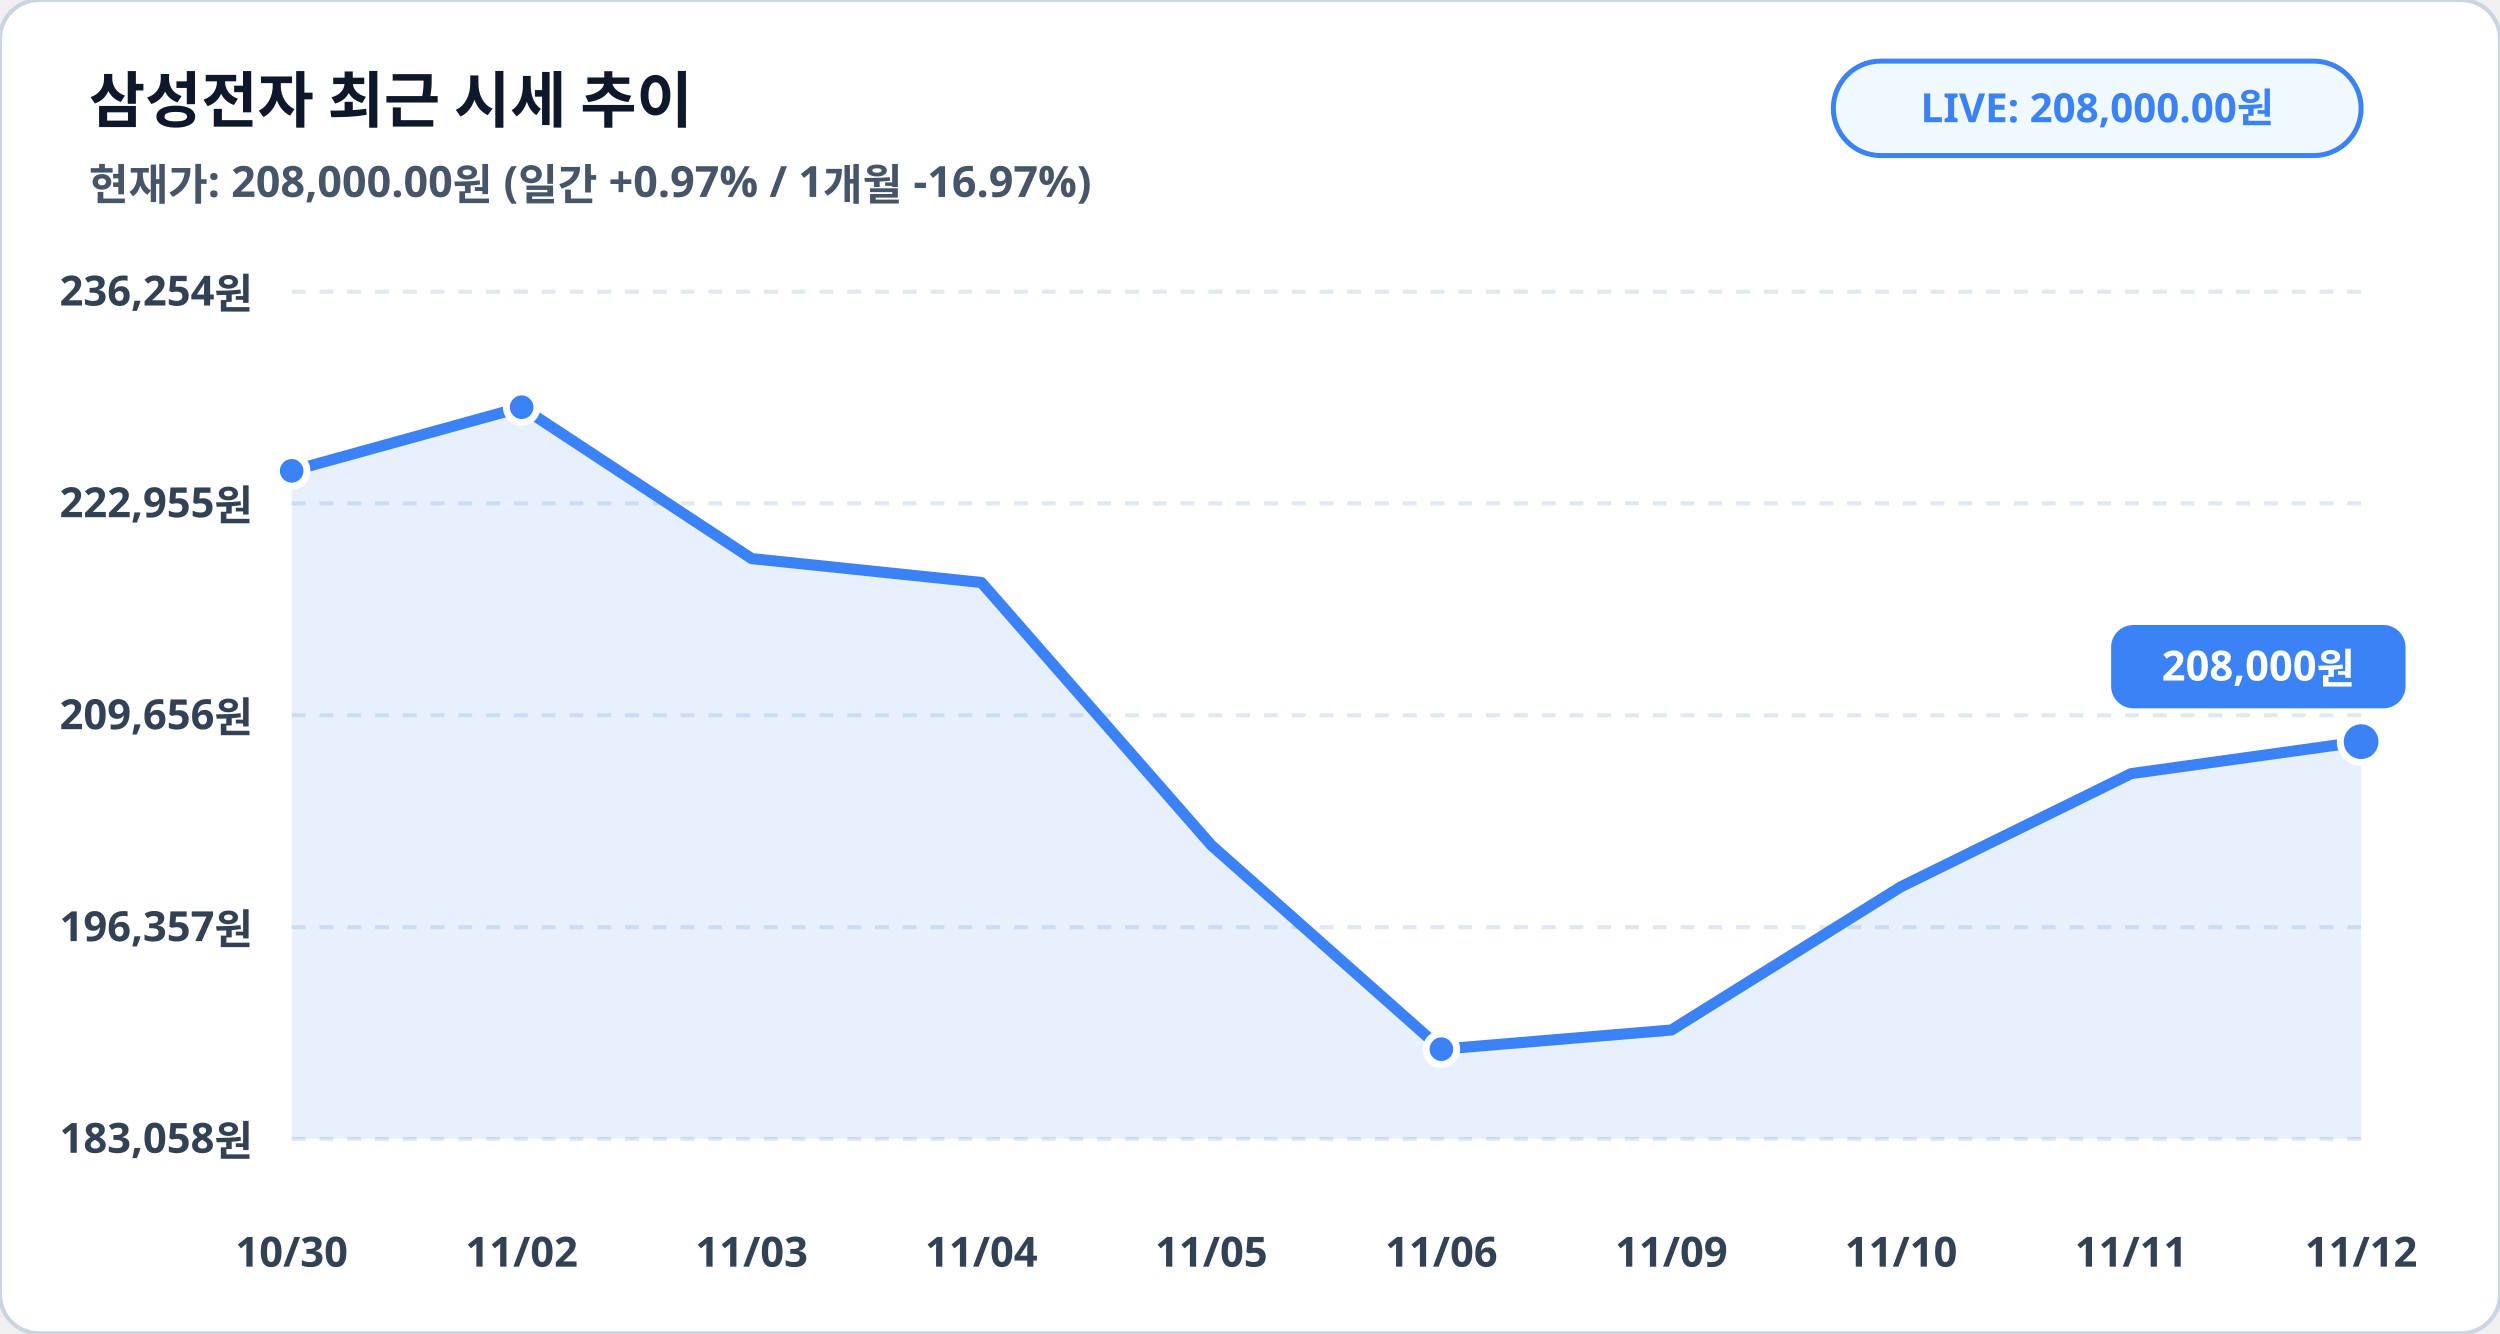
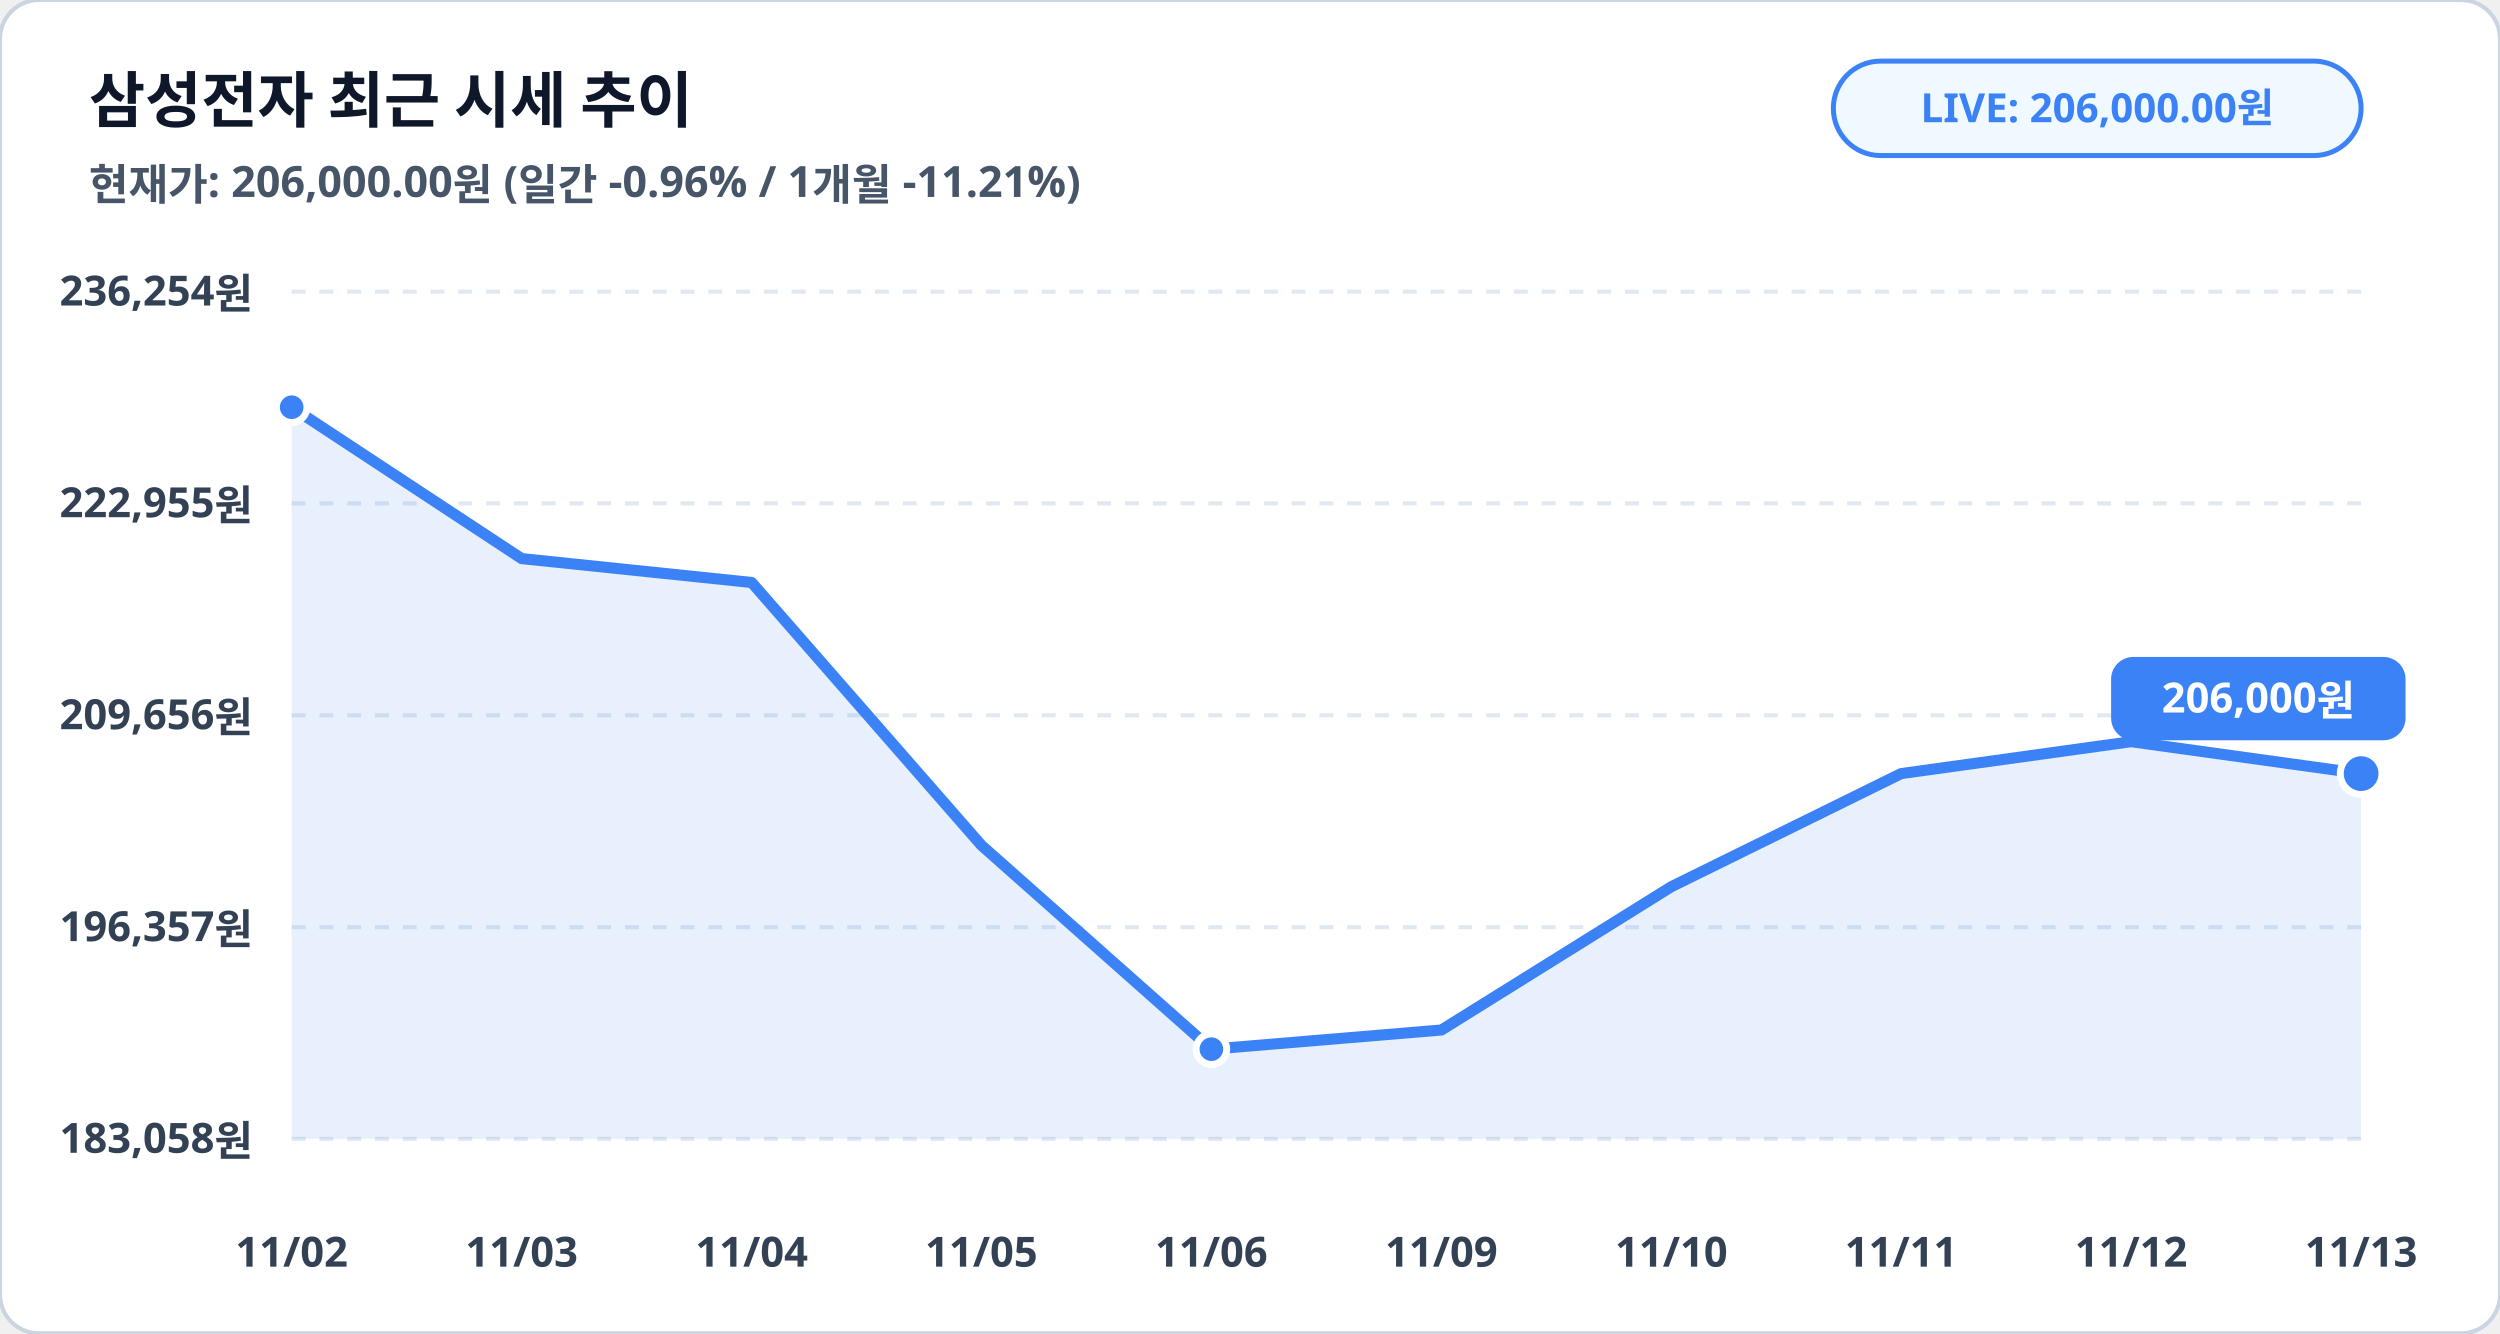
<svg xmlns="http://www.w3.org/2000/svg" viewBox="0 0 900 480" width="100%" height="100%">
  <rect width="900" height="480" rx="14" fill="#ffffff" stroke="#cbd5e1" stroke-width="1.5" />
  <text x="32" y="44" fill="#0f172a" font-family="Pretendard, sans-serif" font-size="22" font-weight="900">삼성전자 최근 시세 추이</text>
-   <text x="32" y="72" fill="#475569" font-family="Pretendard, sans-serif" font-size="15.5" font-weight="600">현재가: 208,000.00원 (일간 +0.97% / 1개월 -16.97%)</text>
+   <text x="32" y="72" fill="#475569" font-family="Pretendard, sans-serif" font-size="15.5" font-weight="600">현재가: 206,000.00원 (일간 -0.96% / 1개월 -11.21%)</text>
  <rect x="660" y="22" width="190" height="34" rx="17" fill="#f0f9ff" stroke="#3b82f6" stroke-width="1.8" />
-   <text x="755" y="44" fill="#3b82f6" font-family="Pretendard, sans-serif" font-size="14.5" font-weight="800" text-anchor="middle">LIVE: 208,000.00원</text>
+   <text x="755" y="44" fill="#3b82f6" font-family="Pretendard, sans-serif" font-size="14.5" font-weight="800" text-anchor="middle">LIVE: 206,000.00원</text>
  <line x1="105" y1="105.0" x2="850" y2="105.0" stroke="#e2e8f0" stroke-width="1.5" stroke-dasharray="5,5" />
  <text x="91" y="110.0" fill="#334155" font-family="Pretendard, sans-serif" font-size="15" font-weight="700" text-anchor="end">236,254원</text>
  <line x1="105" y1="181.2" x2="850" y2="181.2" stroke="#e2e8f0" stroke-width="1.5" stroke-dasharray="5,5" />
  <text x="91" y="186.2" fill="#334155" font-family="Pretendard, sans-serif" font-size="15" font-weight="700" text-anchor="end">222,955원</text>
  <line x1="105" y1="257.5" x2="850" y2="257.5" stroke="#e2e8f0" stroke-width="1.5" stroke-dasharray="5,5" />
  <text x="91" y="262.5" fill="#334155" font-family="Pretendard, sans-serif" font-size="15" font-weight="700" text-anchor="end">209,656원</text>
  <line x1="105" y1="333.8" x2="850" y2="333.8" stroke="#e2e8f0" stroke-width="1.5" stroke-dasharray="5,5" />
  <text x="91" y="338.8" fill="#334155" font-family="Pretendard, sans-serif" font-size="15" font-weight="700" text-anchor="end">196,357원</text>
  <line x1="105" y1="410.0" x2="850" y2="410.0" stroke="#e2e8f0" stroke-width="1.5" stroke-dasharray="5,5" />
  <text x="91" y="415.0" fill="#334155" font-family="Pretendard, sans-serif" font-size="15" font-weight="700" text-anchor="end">183,058원</text>
-   <polygon points="105.0,410.0 105.0,169.5 187.8,146.6 270.6,201.1 353.3,209.7 436.1,304.3 518.9,377.7 601.7,370.8 684.4,319.2 767.2,278.5 850.0,267.0 850.0,410.0" fill="#3b82f6" fill-opacity="0.12" />
-   <polyline fill="none" stroke="#3b82f6" stroke-width="4" stroke-linecap="round" stroke-linejoin="round" points="105.0,169.5 187.8,146.6 270.6,201.1 353.3,209.7 436.1,304.3 518.9,377.7 601.7,370.8 684.4,319.2 767.2,278.5 850.0,267.0" />
-   <circle cx="105.0" cy="169.5" r="5.5" fill="#3b82f6" stroke="#ffffff" stroke-width="2.5" />
-   <circle cx="187.8" cy="146.6" r="5.5" fill="#3b82f6" stroke="#ffffff" stroke-width="2.5" />
-   <circle cx="518.9" cy="377.7" r="5.5" fill="#3b82f6" stroke="#ffffff" stroke-width="2.5" />
-   <circle cx="850.0" cy="267.0" r="7.5" fill="#3b82f6" stroke="#ffffff" stroke-width="2.5" />
-   <rect x="760.0" y="225.0" width="106" height="30" rx="8" fill="#3b82f6" />
-   <text x="813.0" y="245.0" fill="#ffffff" font-family="Pretendard, sans-serif" font-size="15" font-weight="800" text-anchor="middle">208,000원</text>
-   <text x="105.0" y="456" fill="#334155" font-family="Pretendard, sans-serif" font-size="15" font-weight="700" text-anchor="middle">10/30</text>
-   <text x="187.8" y="456" fill="#334155" font-family="Pretendard, sans-serif" font-size="15" font-weight="700" text-anchor="middle">11/02</text>
-   <text x="270.6" y="456" fill="#334155" font-family="Pretendard, sans-serif" font-size="15" font-weight="700" text-anchor="middle">11/03</text>
-   <text x="353.3" y="456" fill="#334155" font-family="Pretendard, sans-serif" font-size="15" font-weight="700" text-anchor="middle">11/04</text>
-   <text x="436.1" y="456" fill="#334155" font-family="Pretendard, sans-serif" font-size="15" font-weight="700" text-anchor="middle">11/05</text>
-   <text x="518.9" y="456" fill="#334155" font-family="Pretendard, sans-serif" font-size="15" font-weight="700" text-anchor="middle">11/06</text>
-   <text x="601.7" y="456" fill="#334155" font-family="Pretendard, sans-serif" font-size="15" font-weight="700" text-anchor="middle">11/09</text>
-   <text x="684.4" y="456" fill="#334155" font-family="Pretendard, sans-serif" font-size="15" font-weight="700" text-anchor="middle">11/10</text>
-   <text x="767.2" y="456" fill="#334155" font-family="Pretendard, sans-serif" font-size="15" font-weight="700" text-anchor="middle">11/11</text>
-   <text x="850.0" y="456" fill="#334155" font-family="Pretendard, sans-serif" font-size="15" font-weight="700" text-anchor="middle">11/12</text>
+   <polygon points="105.0,410.0 105.0,146.6 187.8,201.1 270.6,209.7 353.3,304.3 436.1,377.7 518.9,370.8 601.7,319.2 684.4,278.5 767.2,267.0 850.0,278.5 850.0,410.0" fill="#3b82f6" fill-opacity="0.12" />
+   <polyline fill="none" stroke="#3b82f6" stroke-width="4" stroke-linecap="round" stroke-linejoin="round" points="105.0,146.6 187.8,201.1 270.6,209.7 353.3,304.3 436.1,377.7 518.9,370.8 601.7,319.2 684.4,278.5 767.2,267.0 850.0,278.5" />
+   <circle cx="105.0" cy="146.6" r="5.5" fill="#3b82f6" stroke="#ffffff" stroke-width="2.5" />
+   <circle cx="436.1" cy="377.7" r="5.5" fill="#3b82f6" stroke="#ffffff" stroke-width="2.5" />
+   <circle cx="850.0" cy="278.5" r="7.5" fill="#3b82f6" stroke="#ffffff" stroke-width="2.5" />
+   <rect x="760.0" y="236.5" width="106" height="30" rx="8" fill="#3b82f6" />
+   <text x="813.0" y="256.5" fill="#ffffff" font-family="Pretendard, sans-serif" font-size="15" font-weight="800" text-anchor="middle">206,000원</text>
+   <text x="105.0" y="456" fill="#334155" font-family="Pretendard, sans-serif" font-size="15" font-weight="700" text-anchor="middle">11/02</text>
+   <text x="187.8" y="456" fill="#334155" font-family="Pretendard, sans-serif" font-size="15" font-weight="700" text-anchor="middle">11/03</text>
+   <text x="270.6" y="456" fill="#334155" font-family="Pretendard, sans-serif" font-size="15" font-weight="700" text-anchor="middle">11/04</text>
+   <text x="353.3" y="456" fill="#334155" font-family="Pretendard, sans-serif" font-size="15" font-weight="700" text-anchor="middle">11/05</text>
+   <text x="436.1" y="456" fill="#334155" font-family="Pretendard, sans-serif" font-size="15" font-weight="700" text-anchor="middle">11/06</text>
+   <text x="518.9" y="456" fill="#334155" font-family="Pretendard, sans-serif" font-size="15" font-weight="700" text-anchor="middle">11/09</text>
+   <text x="601.7" y="456" fill="#334155" font-family="Pretendard, sans-serif" font-size="15" font-weight="700" text-anchor="middle">11/10</text>
+   <text x="684.4" y="456" fill="#334155" font-family="Pretendard, sans-serif" font-size="15" font-weight="700" text-anchor="middle">11/11</text>
+   <text x="767.2" y="456" fill="#334155" font-family="Pretendard, sans-serif" font-size="15" font-weight="700" text-anchor="middle">11/12</text>
+   <text x="850.0" y="456" fill="#334155" font-family="Pretendard, sans-serif" font-size="15" font-weight="700" text-anchor="middle">11/13</text>
</svg>
